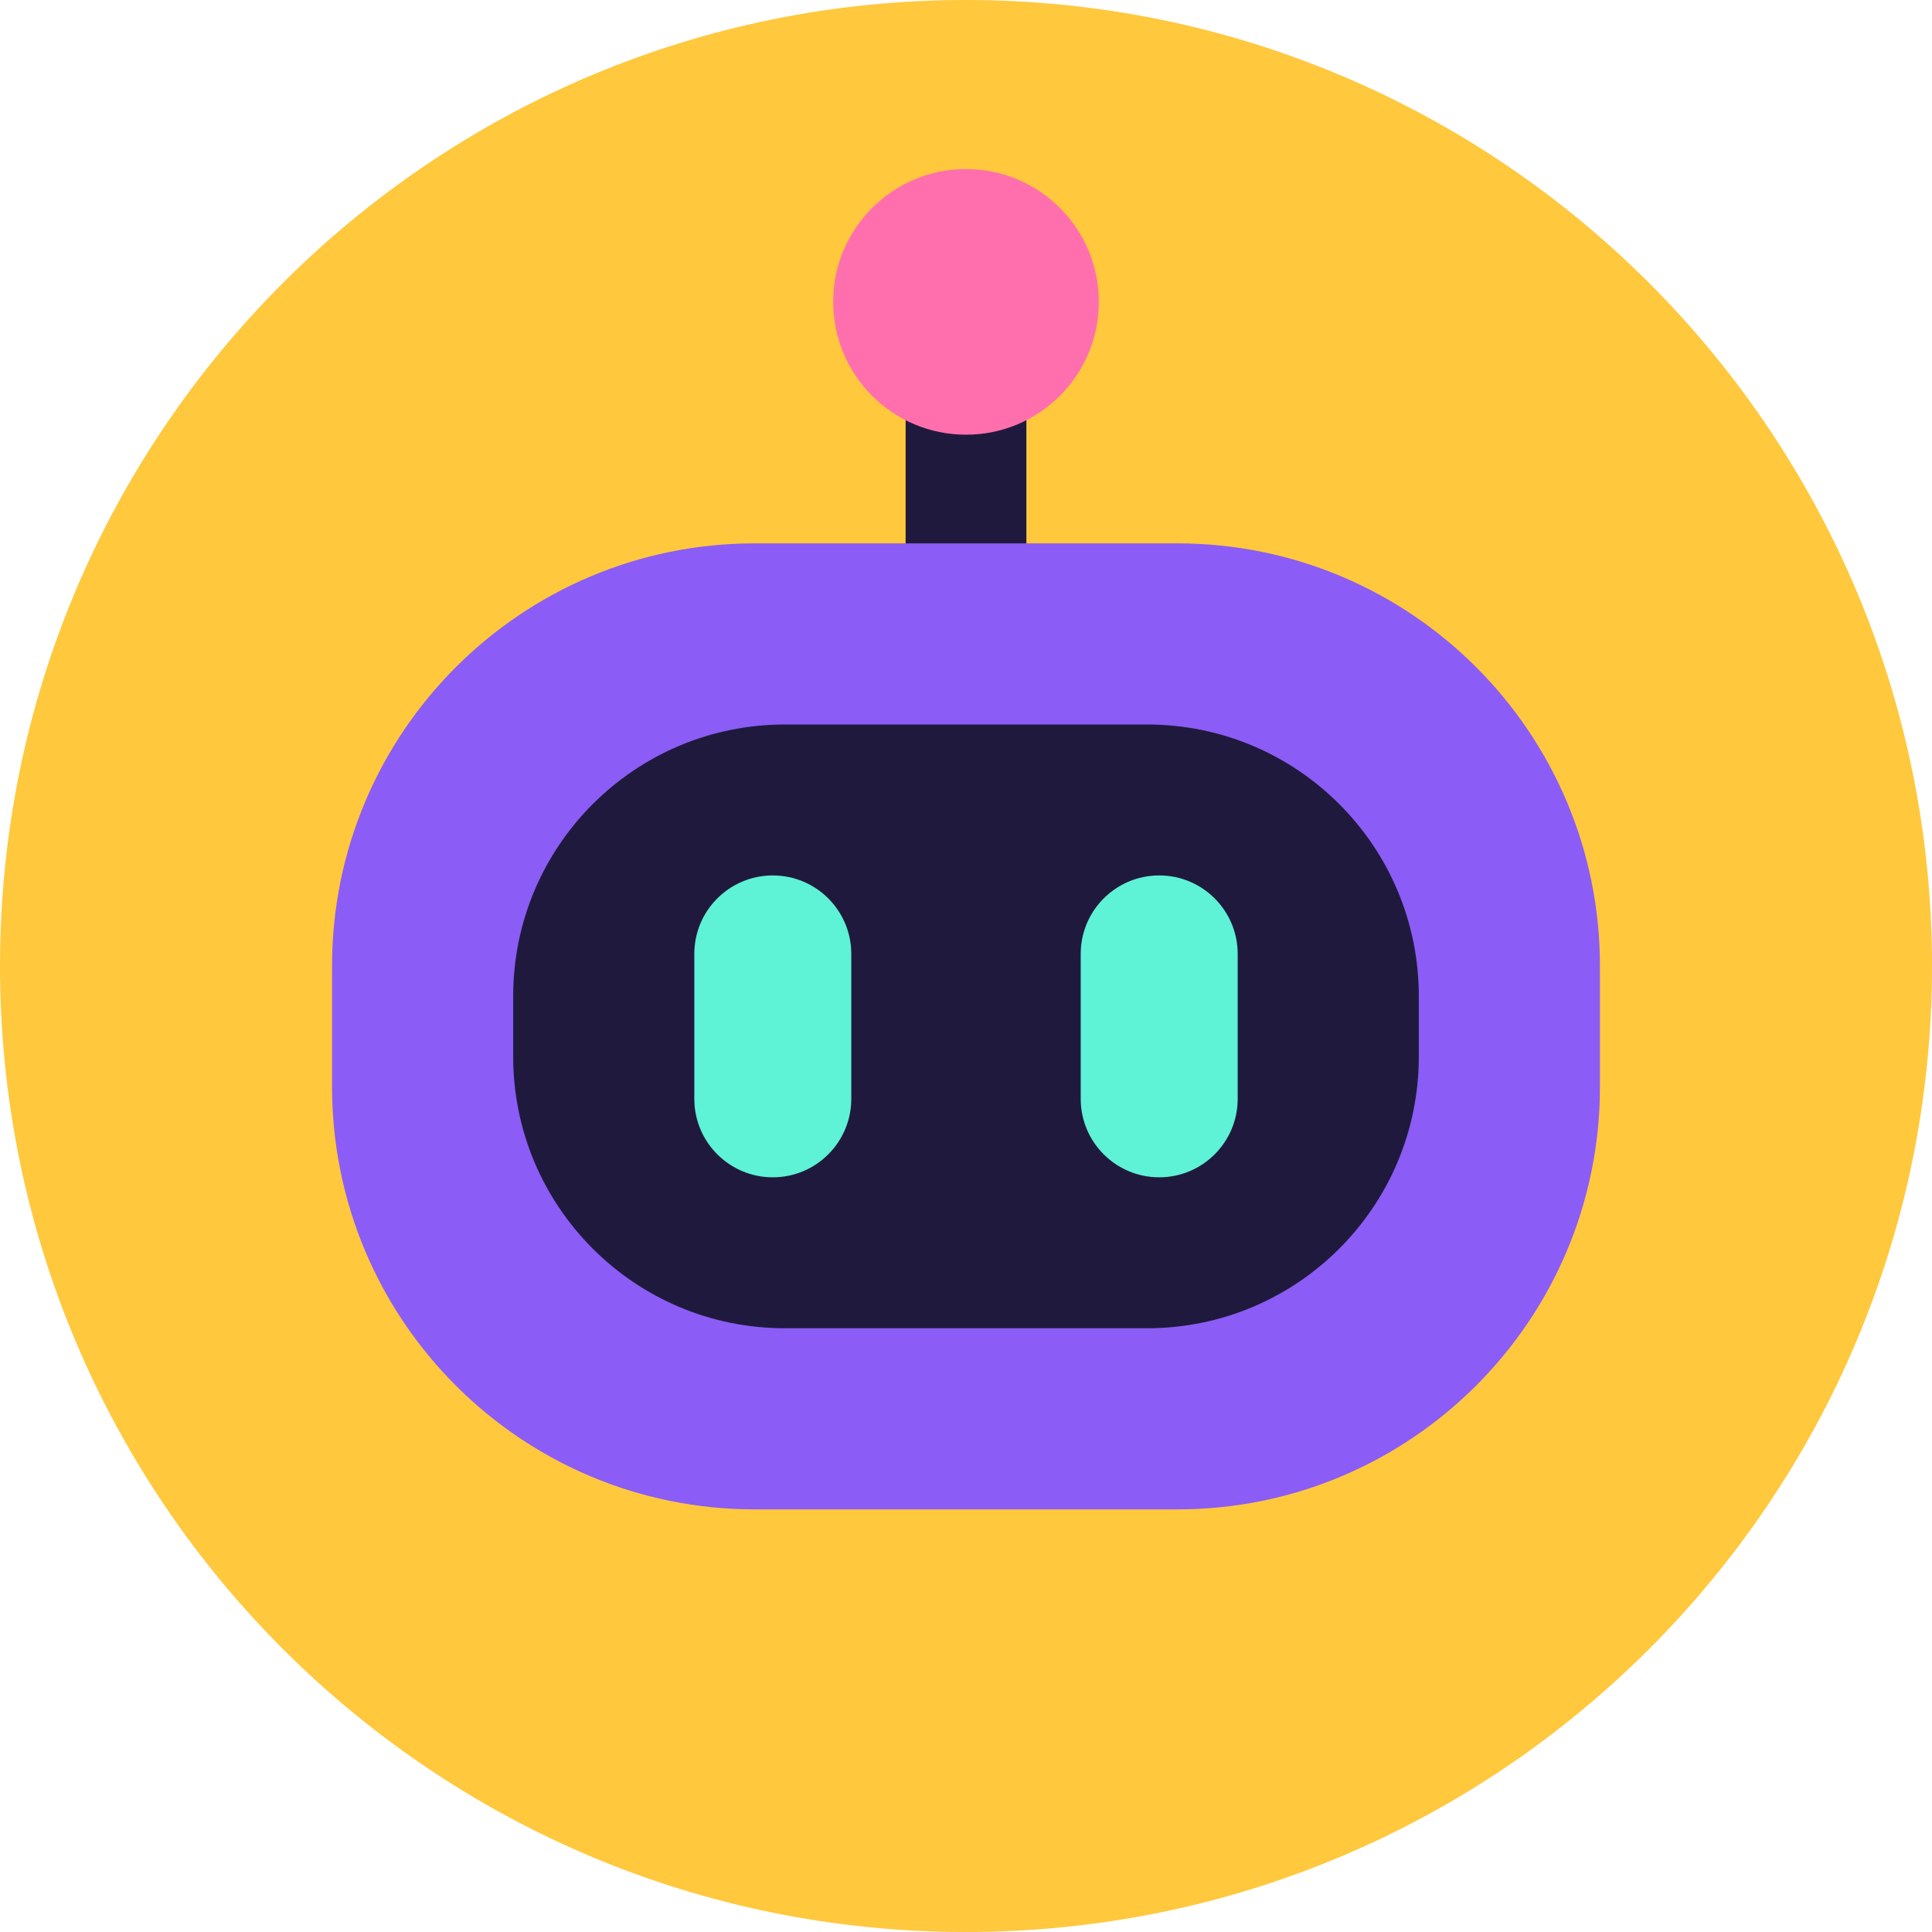
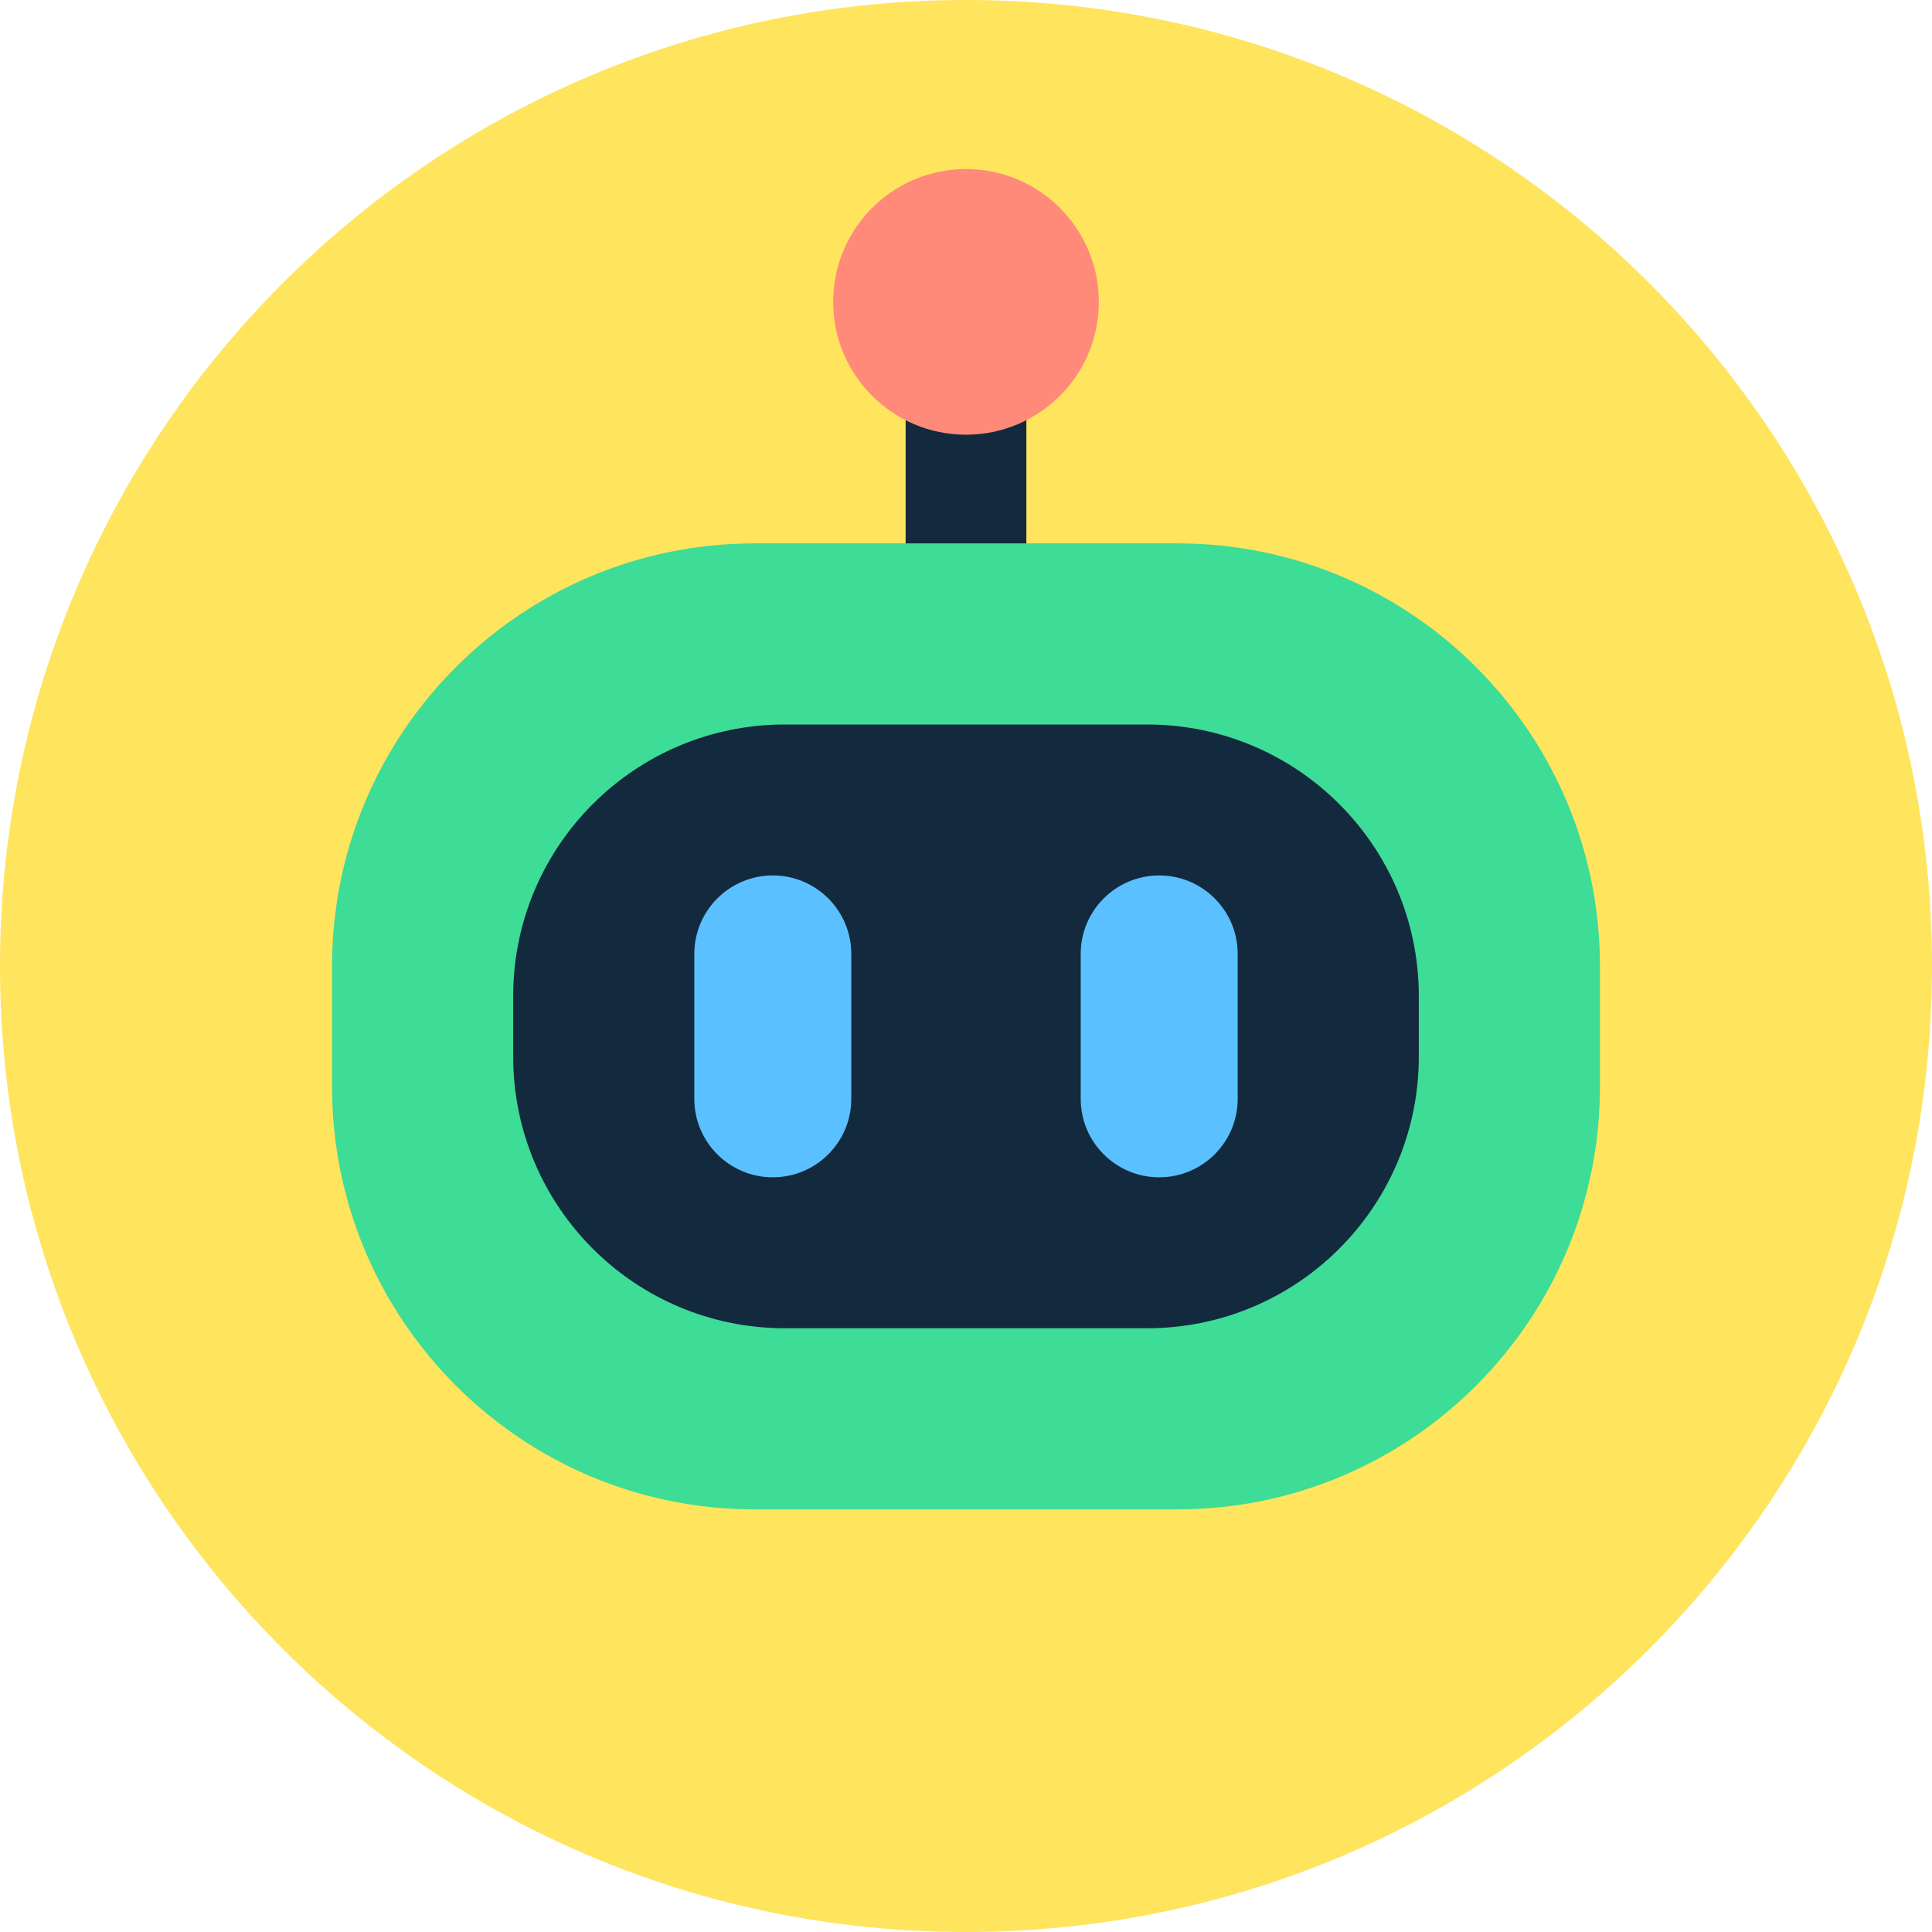
<svg xmlns="http://www.w3.org/2000/svg" viewBox="0 0 32 32">
-   <circle cx="16" cy="16" r="16" fill="#ffc83d" />
-   <path d="M16 9V5.5" stroke="#1f1a3d" stroke-width="2" stroke-linecap="round" />
-   <circle cx="16" cy="5" r="2.2" fill="#ff6fae" />
-   <rect x="5.5" y="9" width="21" height="16" rx="7" fill="#8b5cf6" />
-   <rect x="8.5" y="12" width="15" height="10" rx="4.5" fill="#1f1a3d" />
-   <rect x="11.5" y="14.5" width="2.6" height="5" rx="1.3" fill="#5ef2d6" />
-   <rect x="17.9" y="14.5" width="2.6" height="5" rx="1.3" fill="#5ef2d6" />
+   <circle cx="16" cy="16" r="16" fill="#ffe45e" />
+   <path d="M16 9V5.5" stroke="#13293d" stroke-width="2" stroke-linecap="round" />
+   <circle cx="16" cy="5" r="2.2" fill="#ff8a7a" />
+   <rect x="5.5" y="9" width="21" height="16" rx="7" fill="#3ddc97" />
+   <rect x="8.5" y="12" width="15" height="10" rx="4.5" fill="#13293d" />
+   <rect x="11.5" y="14.5" width="2.6" height="5" rx="1.3" fill="#5bc0ff" />
+   <rect x="17.9" y="14.5" width="2.6" height="5" rx="1.3" fill="#5bc0ff" />
</svg>
